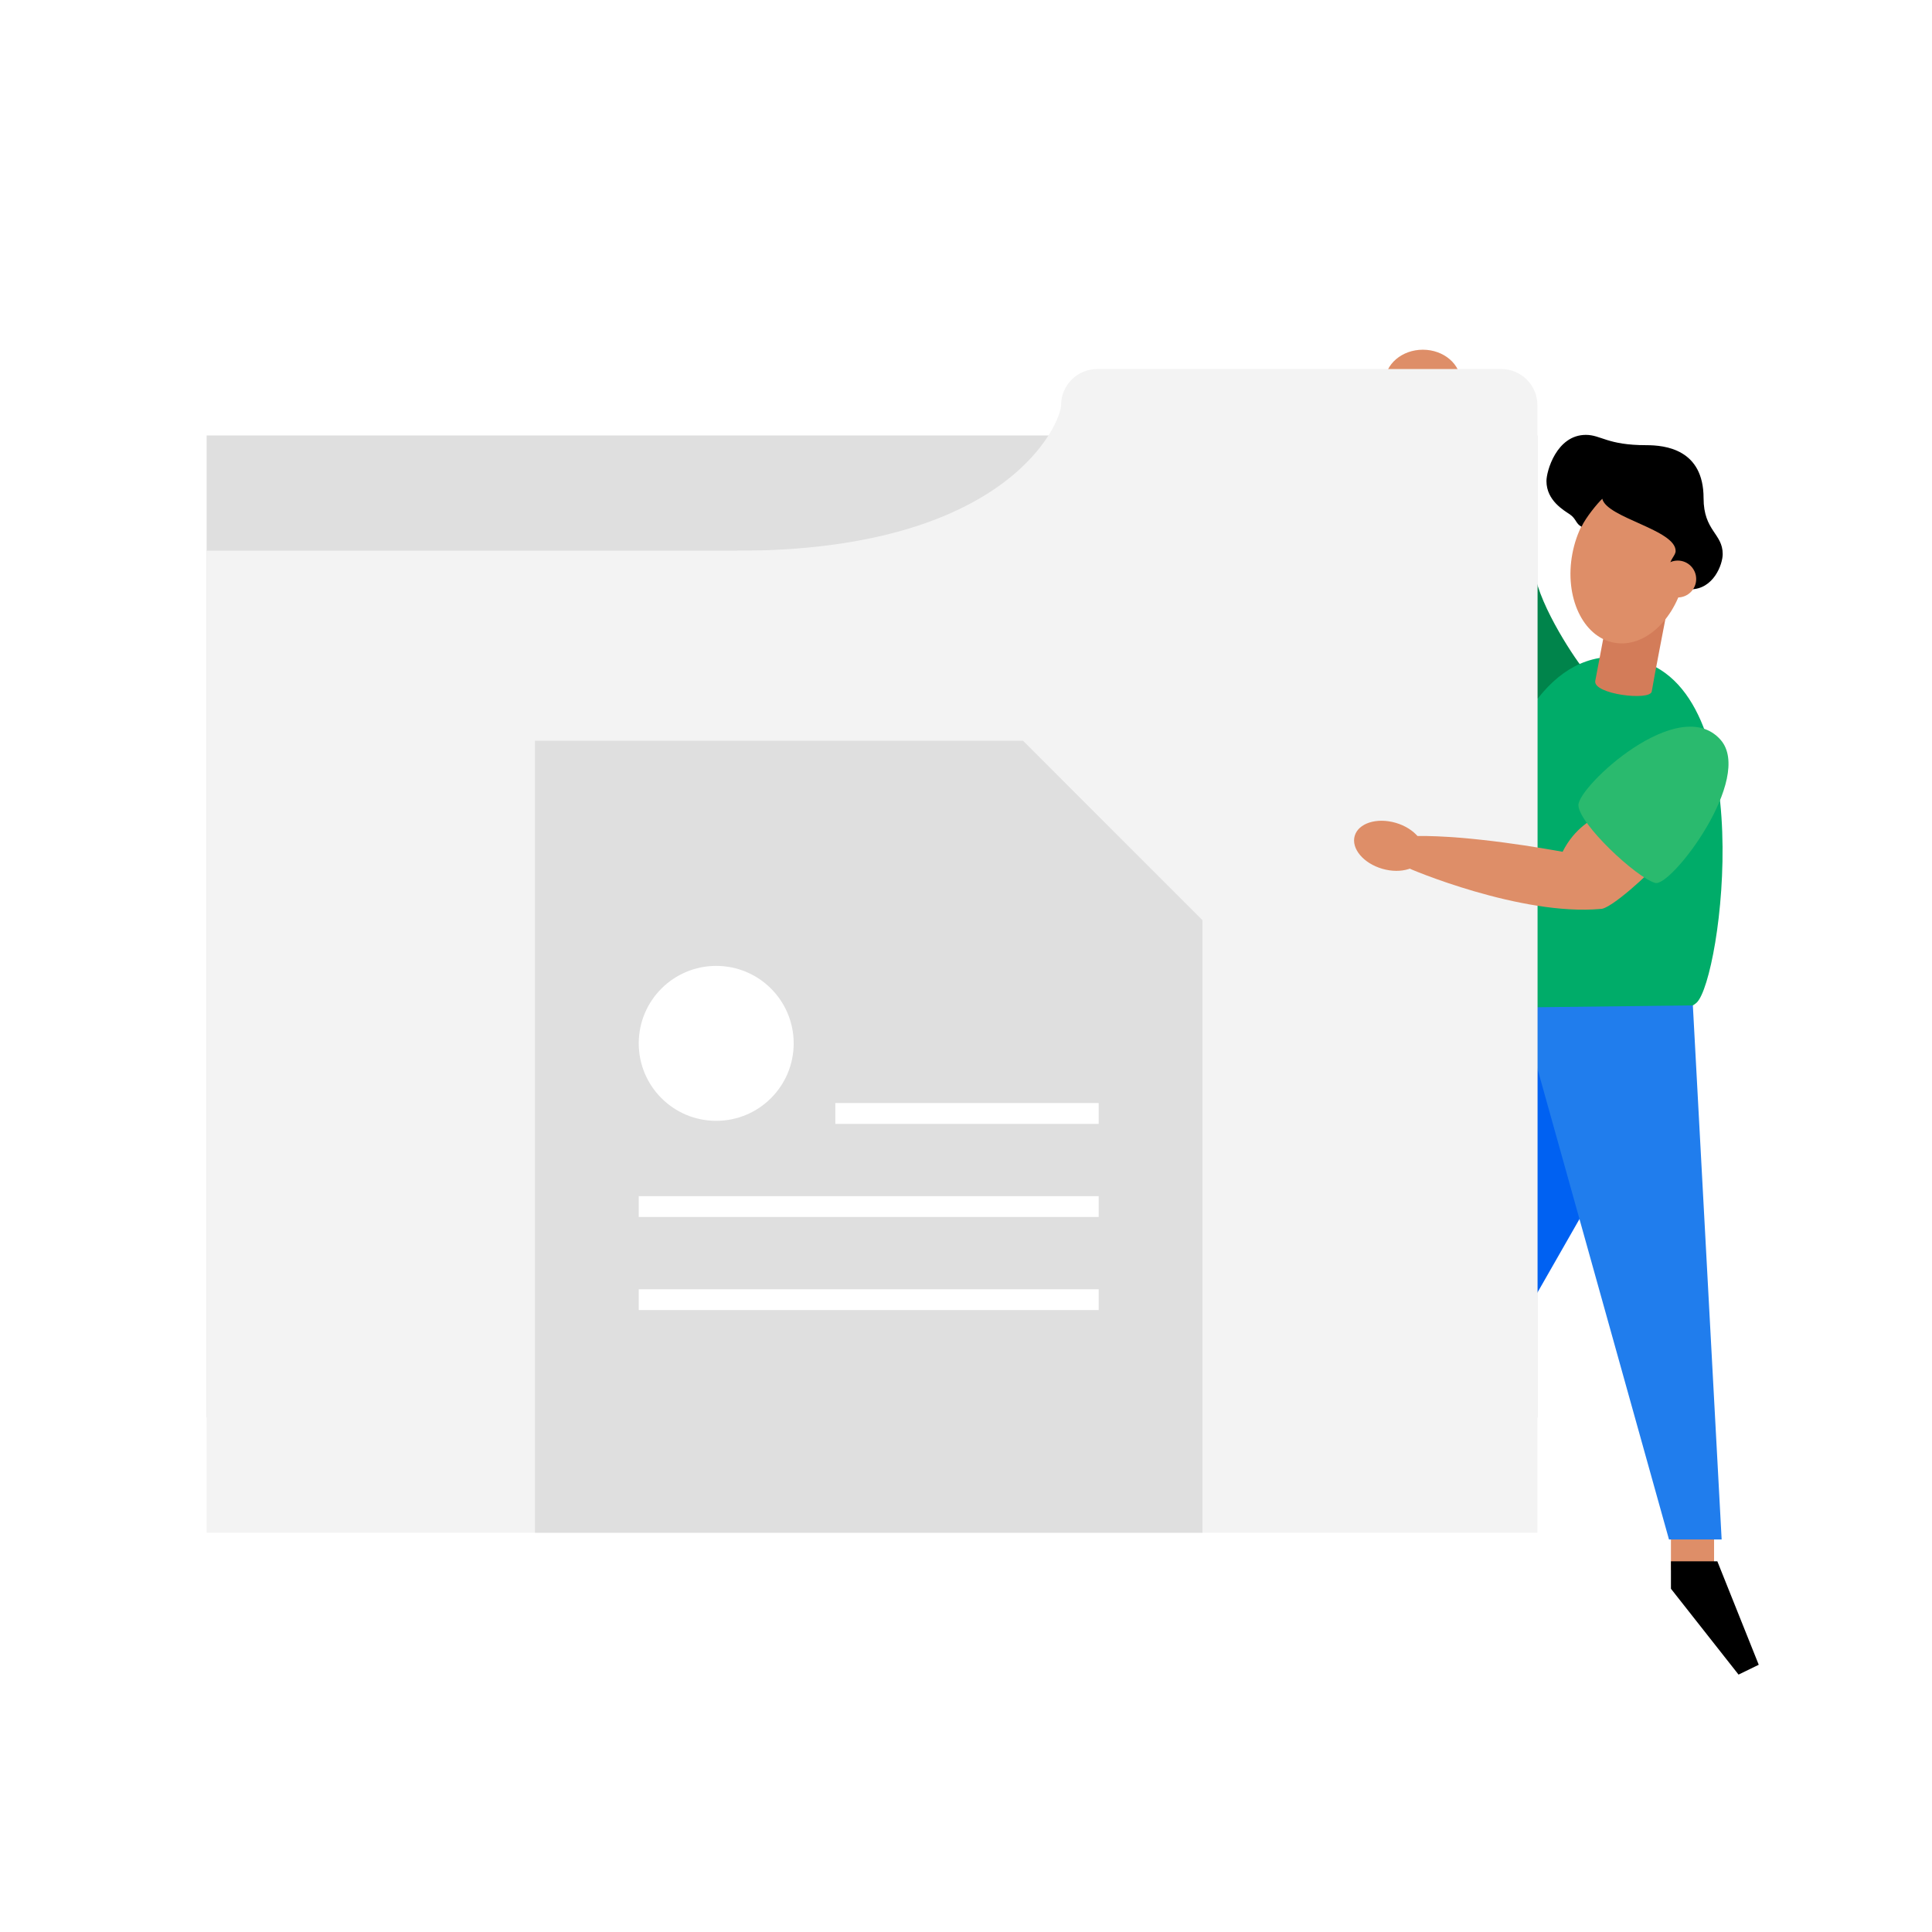
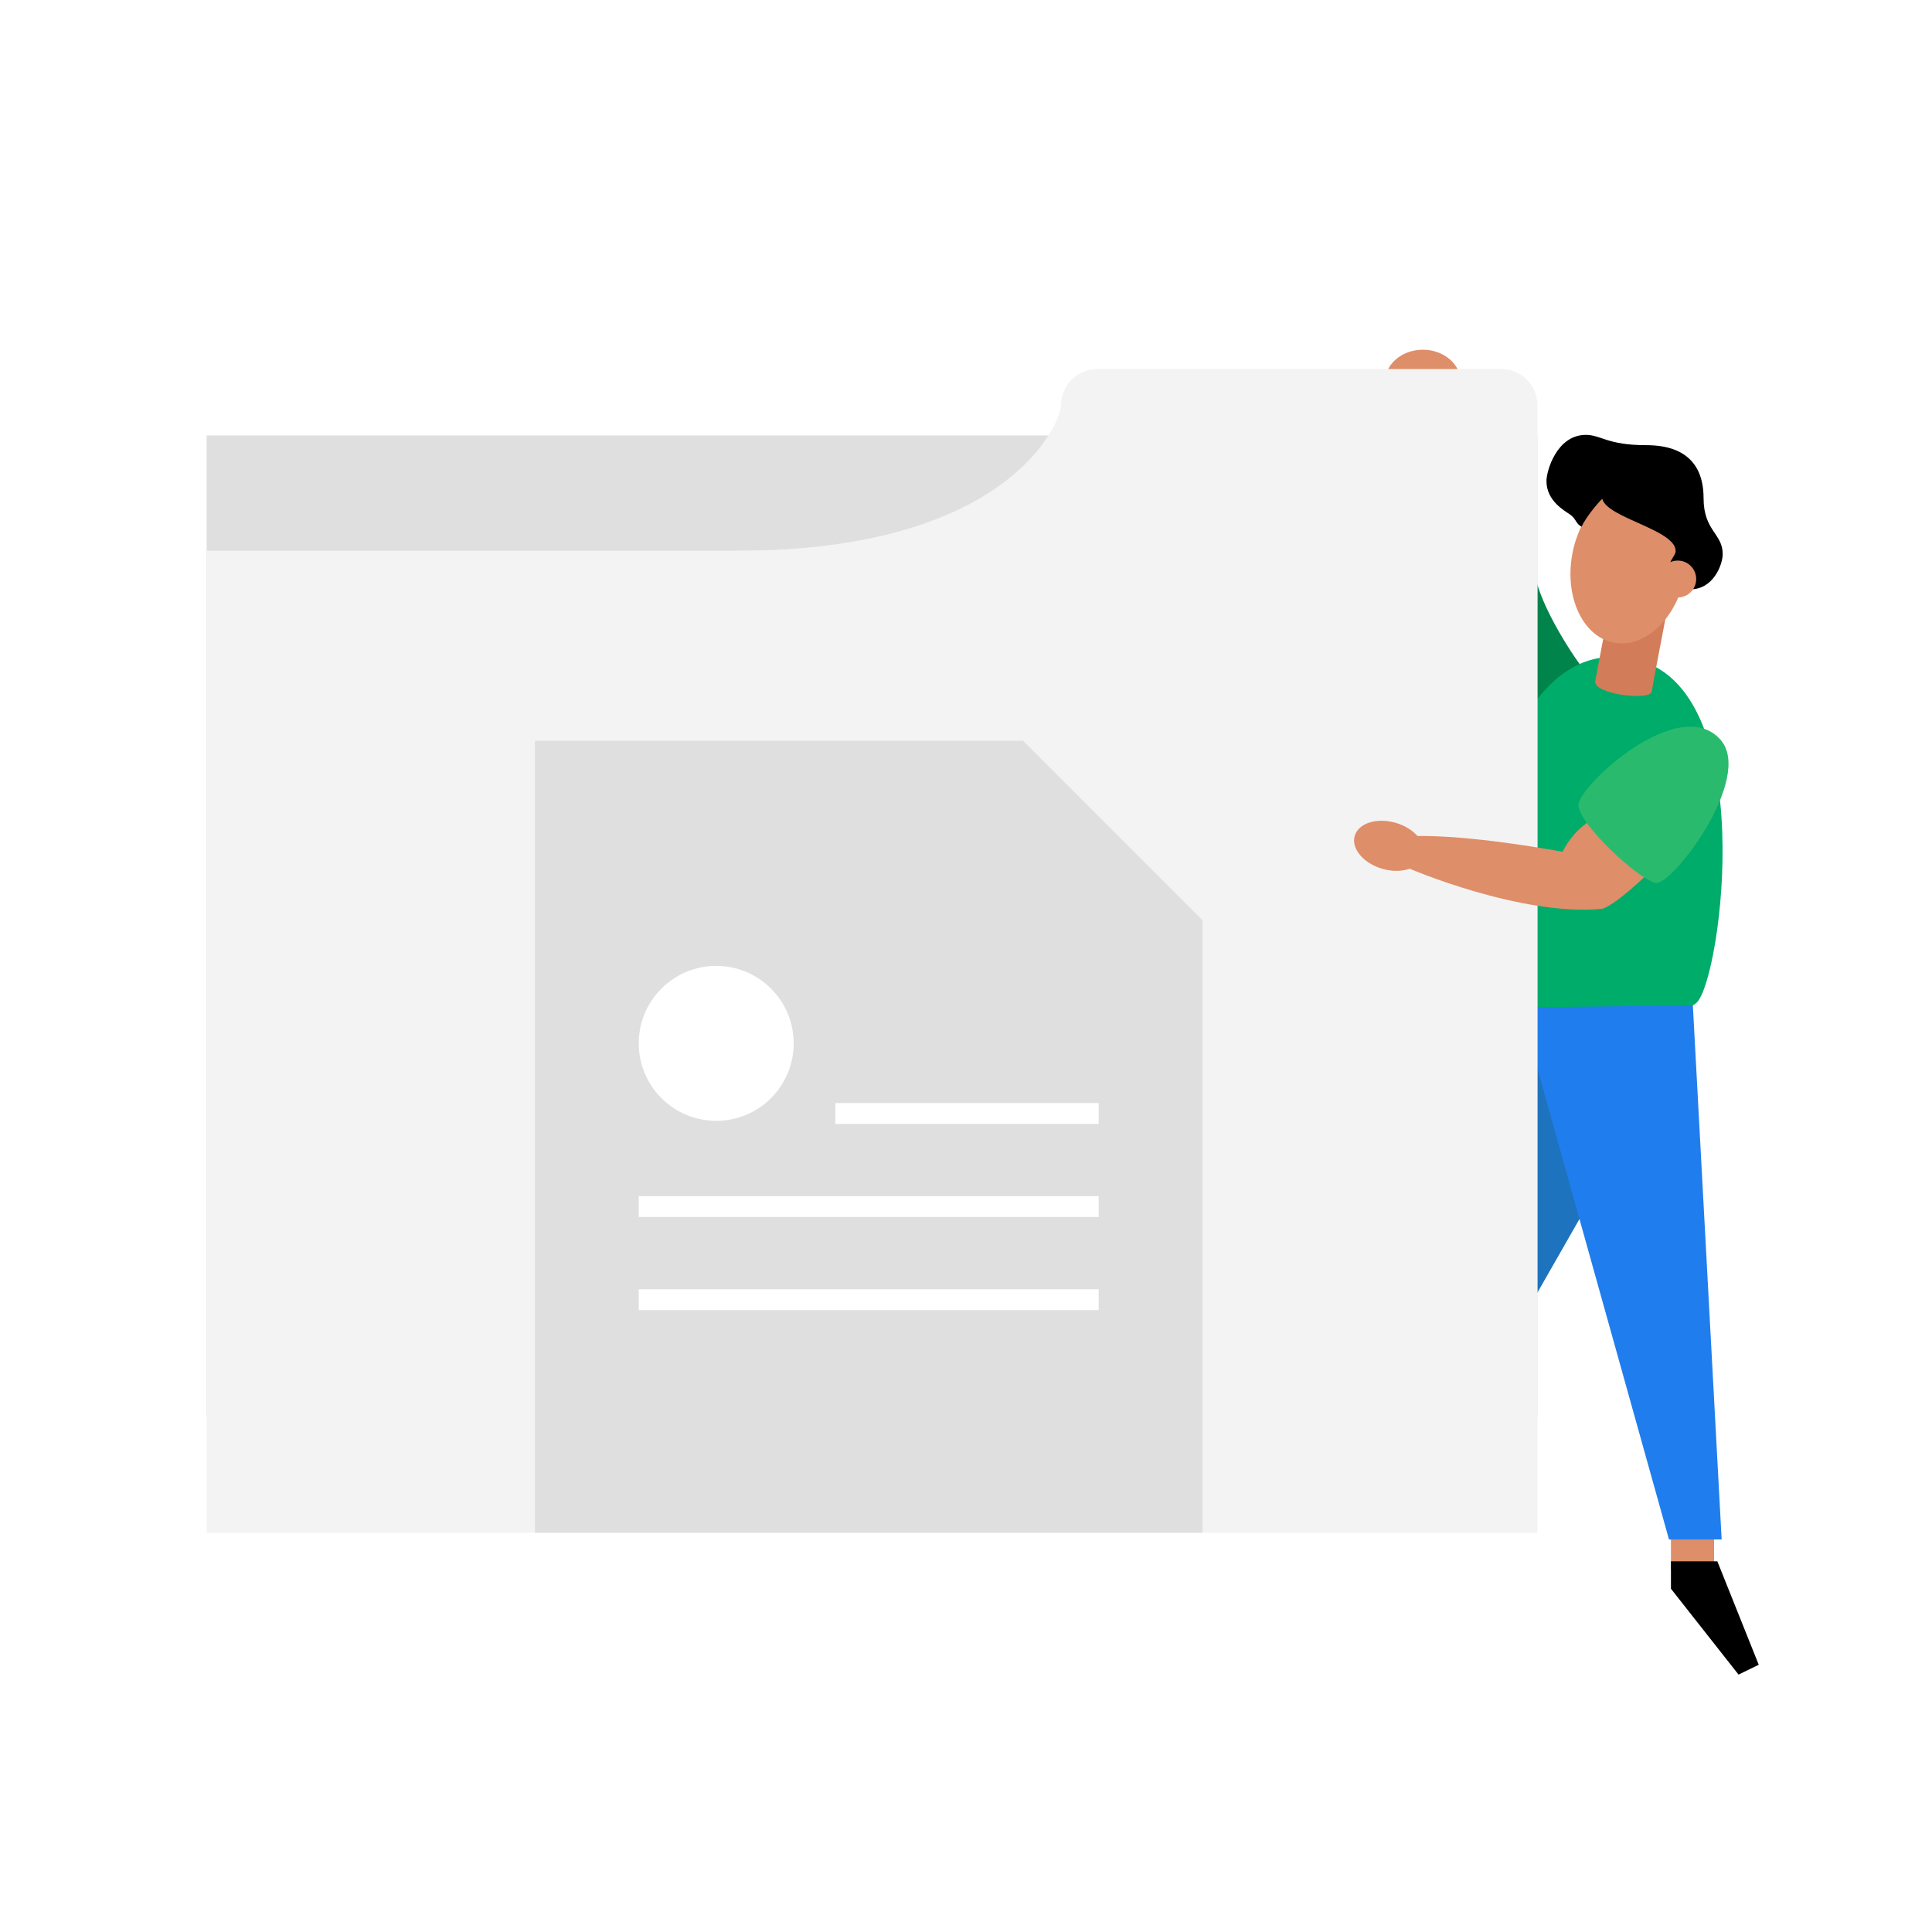
<svg xmlns="http://www.w3.org/2000/svg" viewBox="0 0 900 900">
  <rect width="900" height="900" style="fill:#fff" />
  <rect x="778.39" y="715.76" width="20.09" height="15.66" style="fill:#de8e68" />
  <path d="M739.23,313.47c-2.26-1.7-19.46-26.28-23.8-43.74s-4.72,51.11-4.72,51.11l10.76,9.44Z" style="fill:#00844b" />
-   <polygon points="736.96 565.81 713.61 606.67 707.77 479.7 744.98 480.92 736.96 565.81" style="fill:#0061f2" />
+   <polygon points="736.96 565.81 713.61 606.67 707.77 479.7 744.98 480.92 736.96 565.81" style="fill:#1E73BE" />
  <path d="M761.13,307c59.18,12.48,40.78,148.87,29.3,160s-96,13.24-104.17,3.9S686.86,291.26,761.13,307Z" style="fill:#00ac69" />
  <path d="M769.45,322.11c-.69,4.53-27.47,1.31-26.31-4.93L750,280.86l26.3,4.93S770.14,317.58,769.45,322.11Z" style="fill:#d37c59" />
  <ellipse cx="758.72" cy="262.9" rx="37.12" ry="26.71" transform="translate(360.61 960.25) rotate(-79.39)" style="fill:#de8e68" />
  <path d="M738.77,202.58c7,0,10,4.8,28.09,4.8,8.82,0,26.73,1.88,26.73,24.67,0,15.31,8.91,16.45,8.91,26.05,0,4.79-4.24,16.44-15.08,16.44-4.79,0-9.59-8.22-9.59-11s2.74-4.8,2.74-6.86c.06-9.9-32-15.4-34.16-24.31-2.33,2.13-7.67,8.7-9.67,13-2.74-1.41-2.42-3.69-5.48-5.78-2.64-1.79-10.86-6.37-10.86-15.48C720.36,219.58,725.09,202.58,738.77,202.58Z" />
  <circle cx="781.56" cy="269.73" r="8.59" style="fill:#de8e68" />
  <polygon points="788.6 468.35 802.01 717.15 777.48 717.15 712.2 483.5 712.2 469.26 788.6 468.35" style="fill:#207ded" />
  <rect x="96.26" y="202.86" width="619.92" height="457.46" style="fill:#dfdfdf" />
  <rect x="96.26" y="256.55" width="619.92" height="457.46" style="fill:#f3f3f3" />
  <path d="M747.57,378.42c-5.69,2.94-14,7.16-19.65,18.37-7.17-1.29-42.8-7.72-68.33-7.35-2.39,5.14-6.43,13.23-4.8,14.33s54,23,90.74,19.65c4.8.34,24.1-17.82,24.72-19.29S747.57,378.42,747.57,378.42Z" style="fill:#de8e68" />
  <ellipse cx="647.05" cy="394.01" rx="11.15" ry="16.63" transform="translate(88.52 905.83) rotate(-73.84)" style="fill:#de8e68" />
  <ellipse cx="662.82" cy="178.02" rx="17.66" ry="15.11" style="fill:#de8e68" />
  <polygon points="476.56 345.06 249.21 345.06 249.21 714 560.14 714 560.14 428.65 476.56 345.06" style="fill:#dfdfdf" />
  <circle cx="333.64" cy="486.04" r="36.09" style="fill:#fff" />
  <rect x="389.13" y="513.85" width="122.68" height="9.7" style="fill:#fff" />
  <rect x="297.55" y="557.22" width="214.26" height="9.7" style="fill:#fff" />
  <rect x="297.55" y="600.58" width="214.26" height="9.7" style="fill:#fff" />
  <rect x="494.3" y="171.91" width="221.88" height="102.64" rx="16.82" style="fill:#f3f3f3" />
  <path d="M494.3,188.73c0,7.75-23.88,67.84-151,67.84,0,13,157.7,6.43,157.7,6.43l2.33-73Z" style="fill:#f3f3f3" />
  <path d="M801.47,344.58c15.77,17.76-23,68.83-30.42,66.72-8.79-2.48-35.55-27.53-35.76-36.2S782,322.68,801.47,344.58Z" style="fill:#2aba6e" />
  <polygon points="778.39 727.33 778.39 740.1 809.88 780.09 819.29 775.51 800.01 727.33 778.39 727.33" />
</svg>
